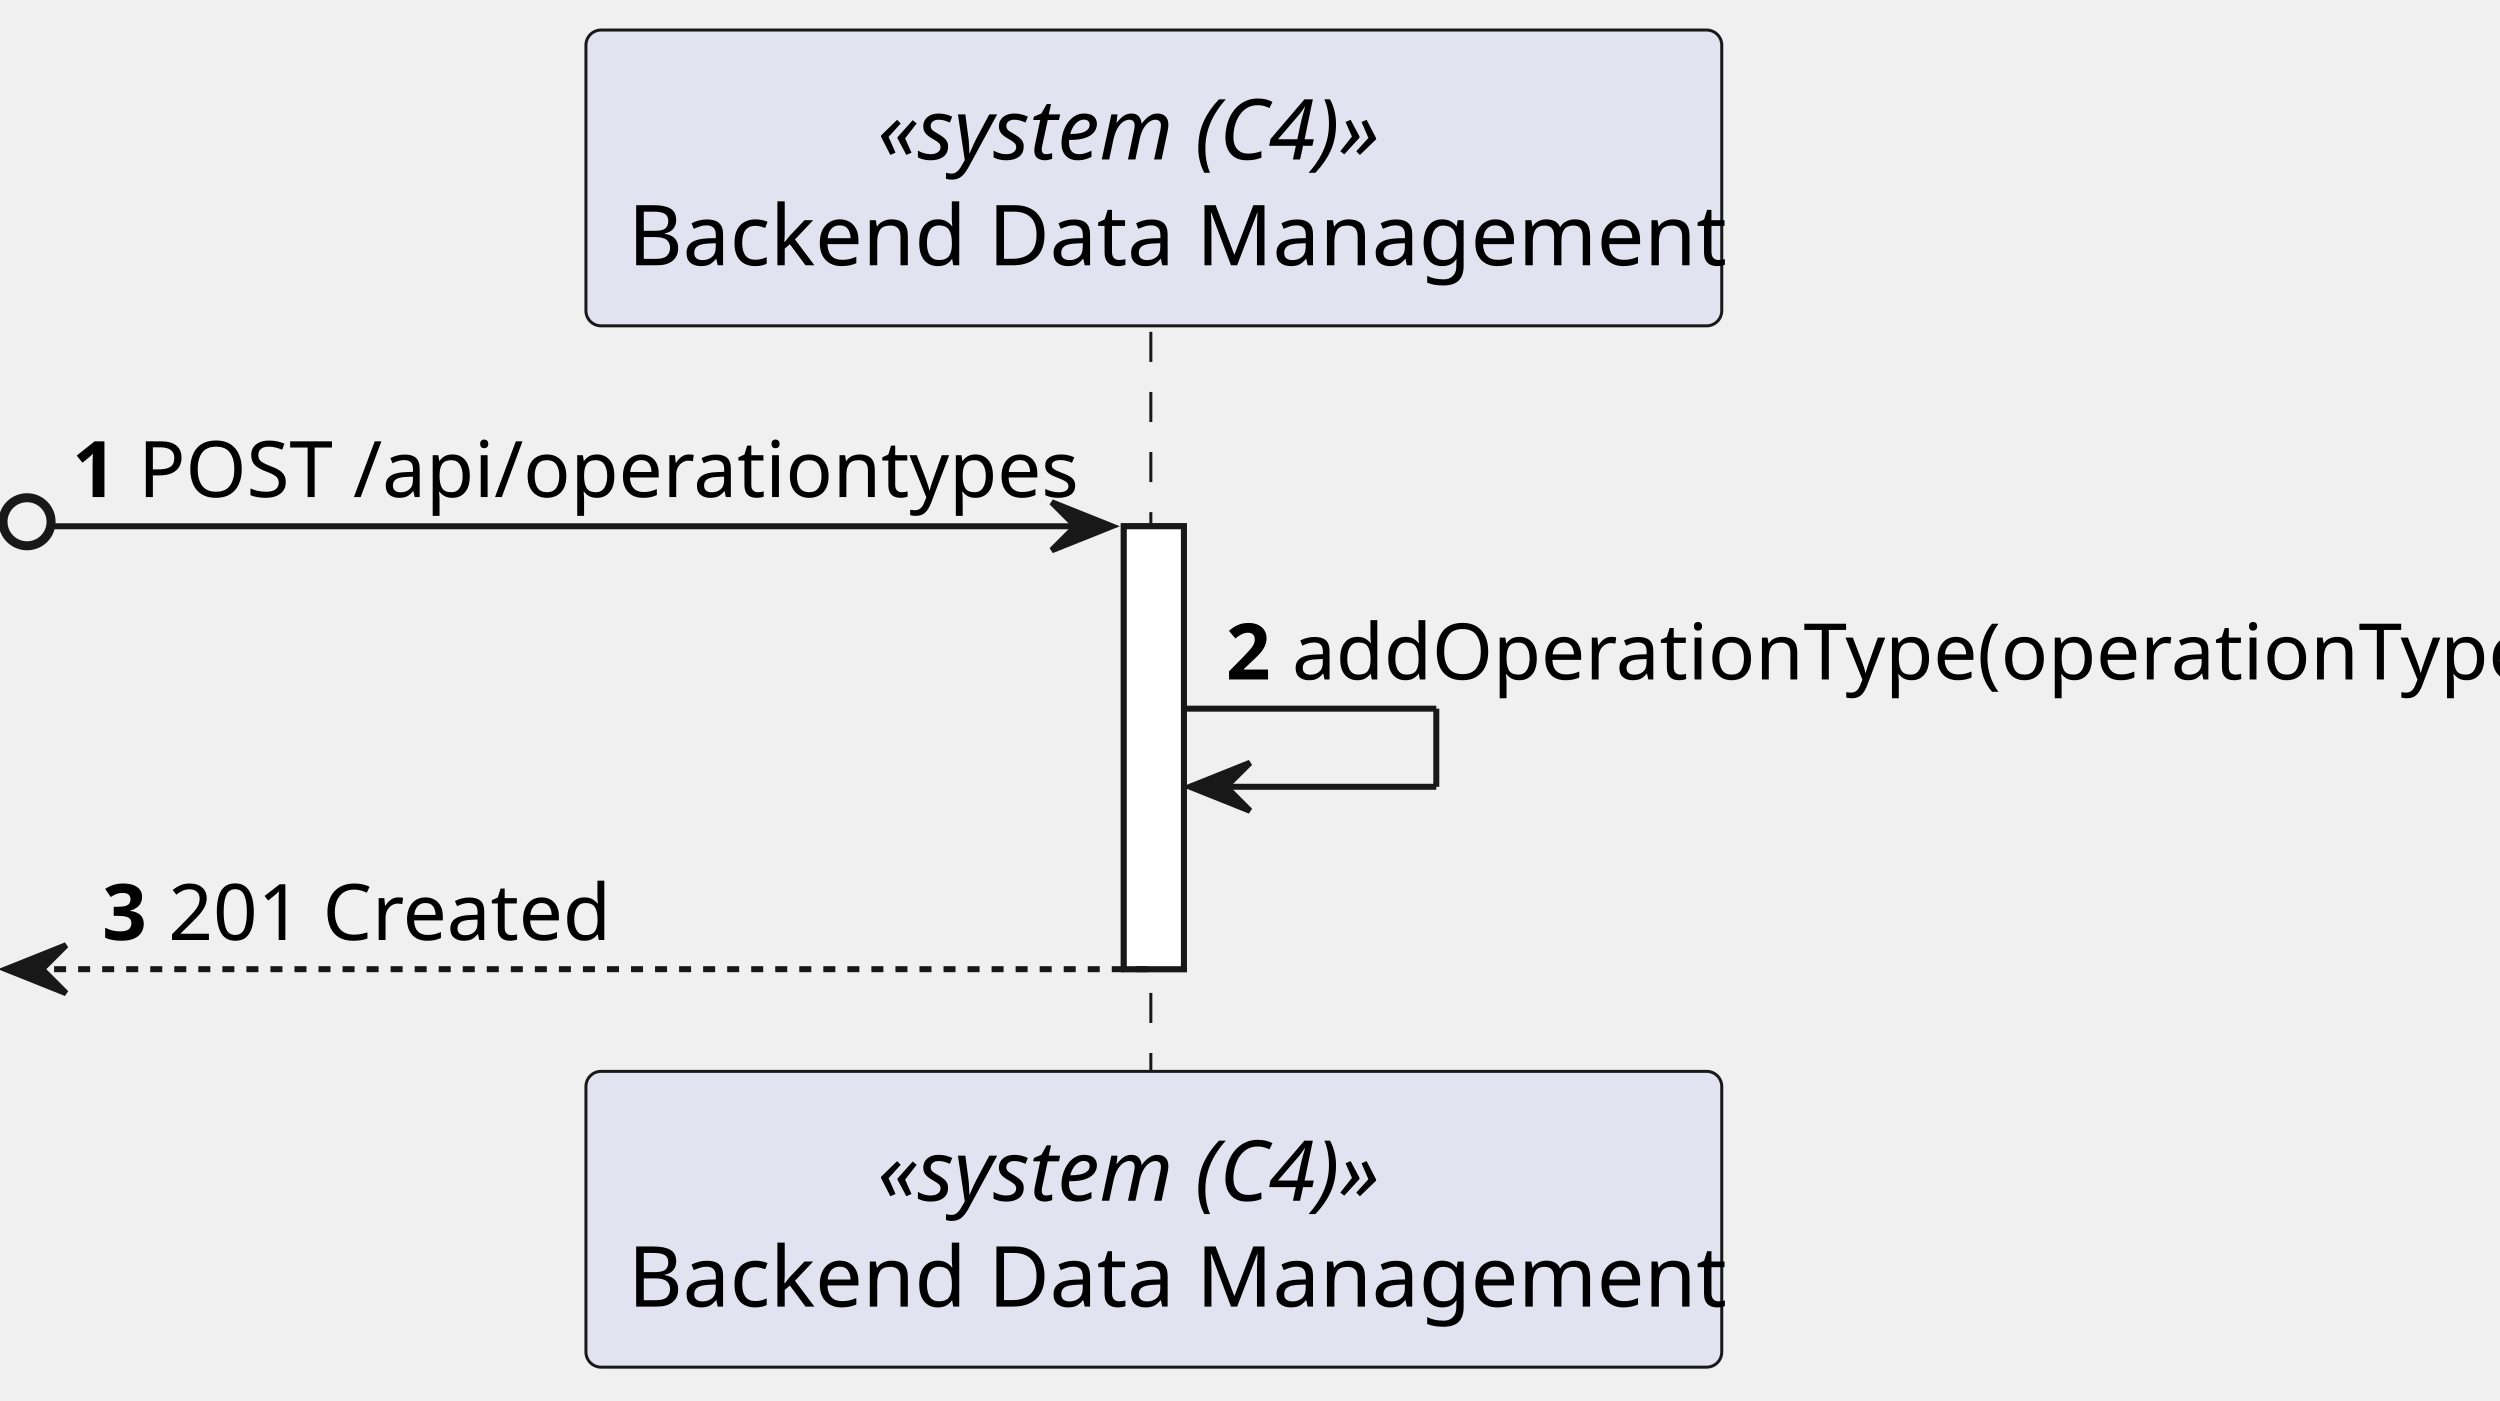
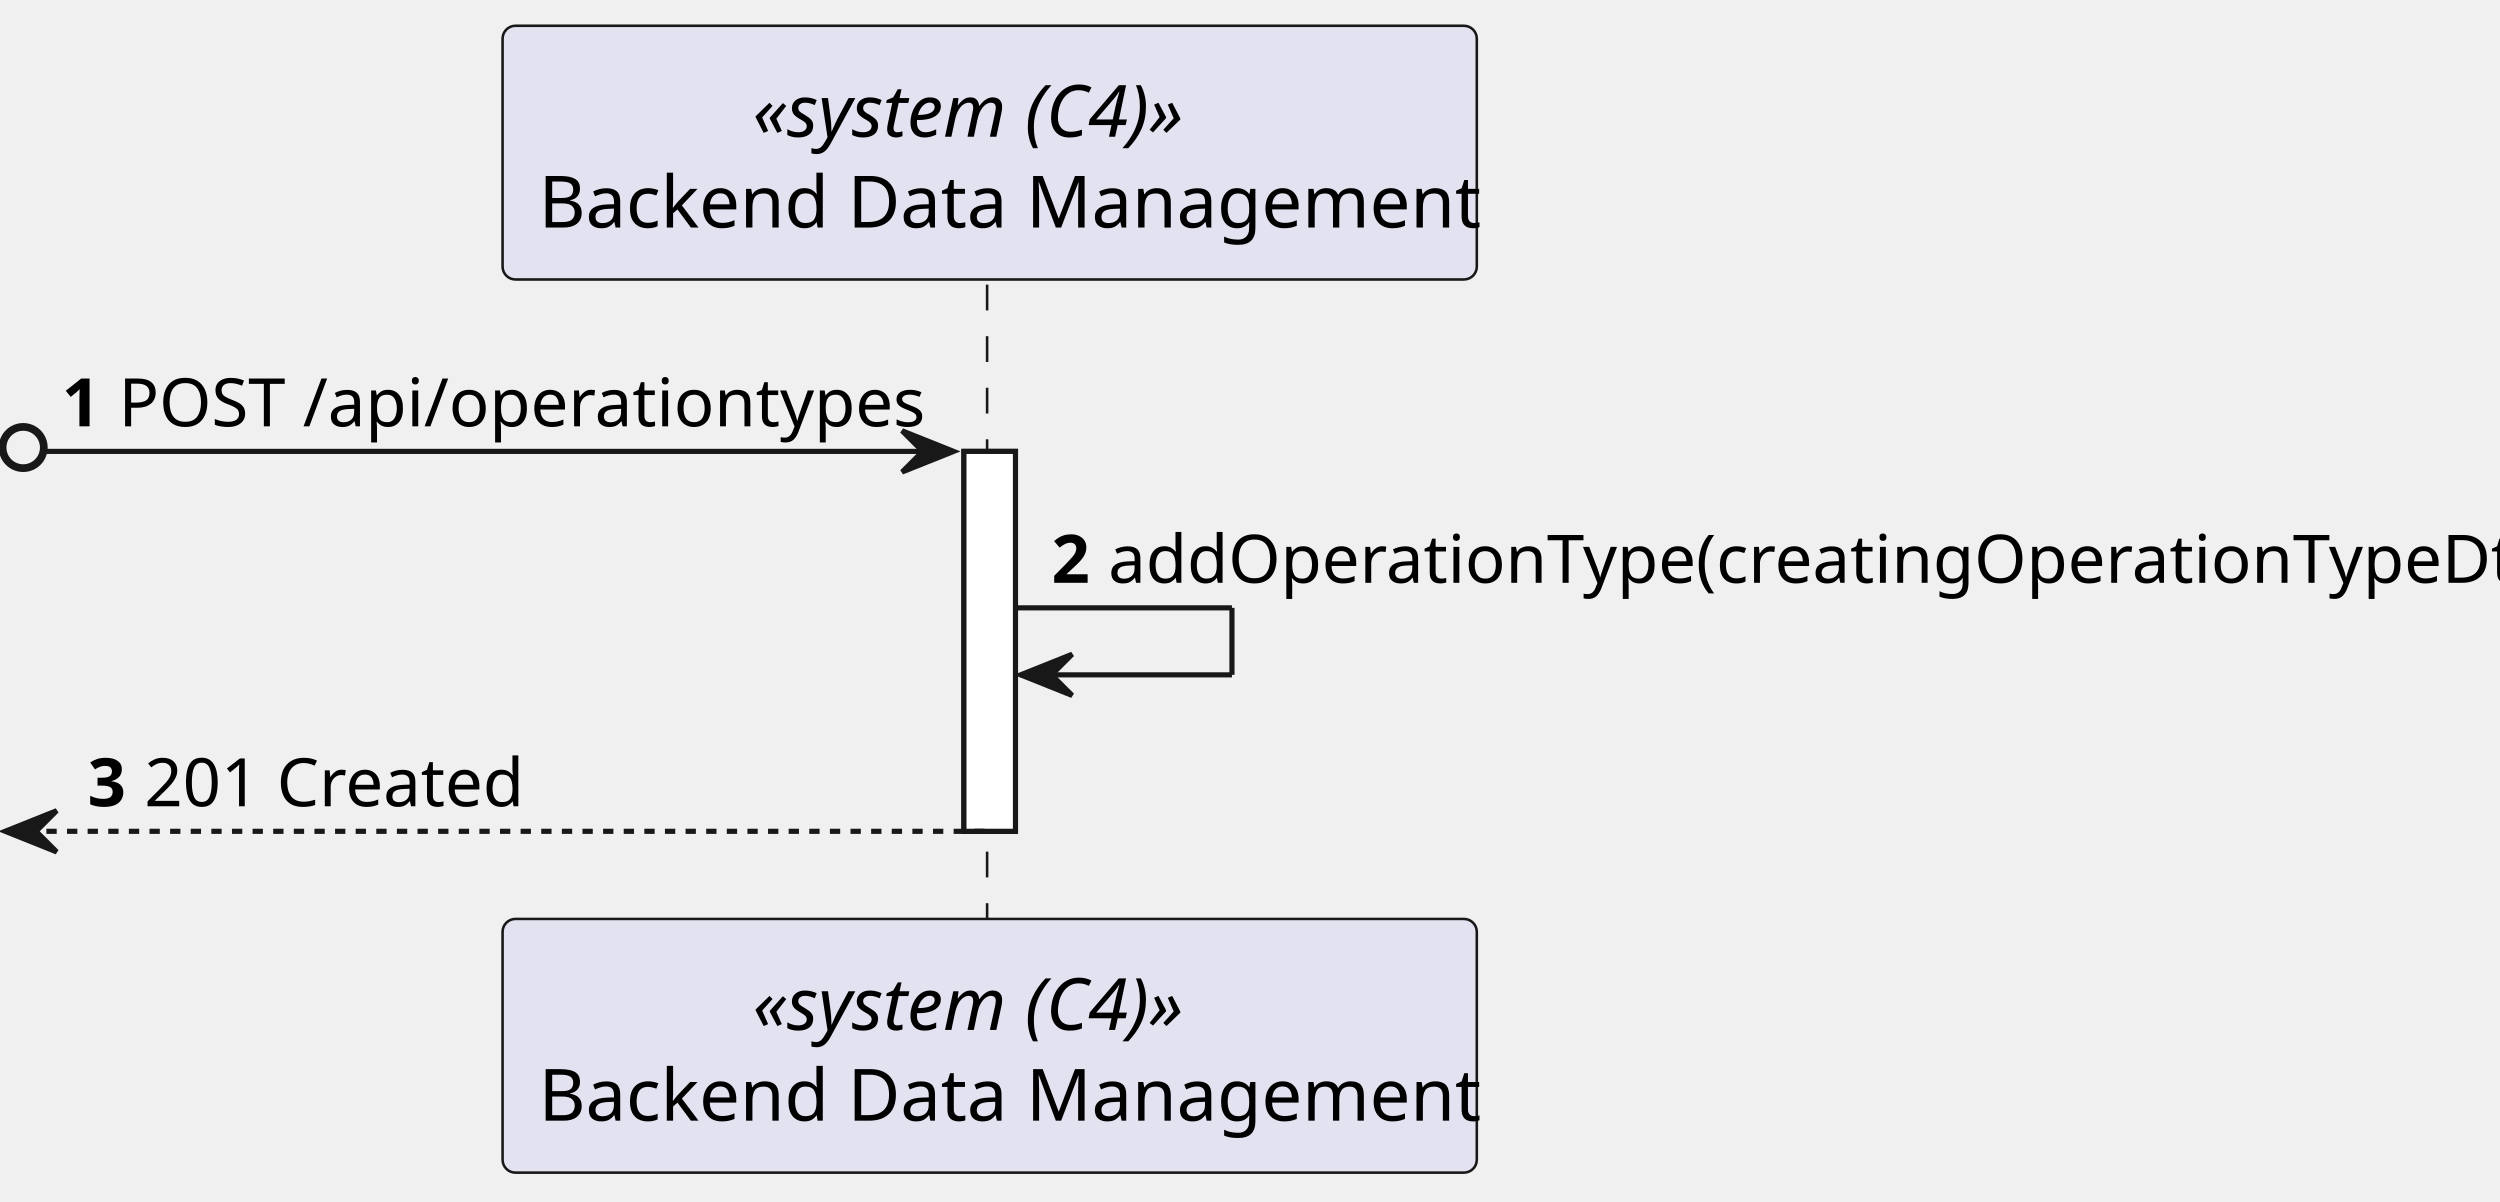
- <svg xmlns="http://www.w3.org/2000/svg" contentStyleType="text/css" height="233px" preserveAspectRatio="none" style="width:416px;height:233px;background:#FFFFFF;" version="1.1" viewBox="0 0 416 233" width="416px" zoomAndPan="magnify">
+ <svg xmlns="http://www.w3.org/2000/svg" contentStyleType="text/css" height="233px" preserveAspectRatio="none" style="width:485px;height:233px;background:#FFFFFF;" version="1.1" viewBox="0 0 485 233" width="485px" zoomAndPan="magnify">
  <defs />
  <g>
    <rect fill="#FFFFFF" height="73.703" style="stroke:#181818;stroke-width:1.0;" width="10" x="187" y="87.57" />
    <line style="stroke:#181818;stroke-width:0.5;stroke-dasharray:5.0,5.0;" x1="191.5" x2="191.5" y1="55.219" y2="179.273" />
    <rect fill="#E2E2F0" height="49.219" rx="2.5" ry="2.5" style="stroke:#181818;stroke-width:0.5;" width="189" x="97.5" y="5" />
    <text fill="#000000" font-family="sans-serif" font-size="14" font-style="italic" lengthAdjust="spacing" textLength="92" x="146" y="26.533">«system (C4)»</text>
    <text fill="#000000" font-family="sans-serif" font-size="14" lengthAdjust="spacing" textLength="175" x="104.5" y="44.143">Backend Data Management</text>
    <rect fill="#E2E2F0" height="49.219" rx="2.5" ry="2.5" style="stroke:#181818;stroke-width:0.5;" width="189" x="97.5" y="178.273" />
    <text fill="#000000" font-family="sans-serif" font-size="14" font-style="italic" lengthAdjust="spacing" textLength="92" x="146" y="199.807">«system (C4)»</text>
    <text fill="#000000" font-family="sans-serif" font-size="14" lengthAdjust="spacing" textLength="175" x="104.5" y="217.416">Backend Data Management</text>
    <rect fill="#FFFFFF" height="73.703" style="stroke:#181818;stroke-width:1.0;" width="10" x="187" y="87.57" />
    <ellipse cx="4.5" cy="86.82" fill="none" rx="4" ry="4" style="stroke:#181818;stroke-width:1.5;" />
    <polygon fill="#181818" points="175,83.57,185,87.57,175,91.57,179,87.57" style="stroke:#181818;stroke-width:1.0;" />
    <line style="stroke:#181818;stroke-width:1.0;" x1="9" x2="181" y1="87.57" y2="87.57" />
    <text fill="#000000" font-family="sans-serif" font-size="13" font-weight="bold" lengthAdjust="spacing" textLength="7" x="12" y="82.714">1</text>
    <text fill="#000000" font-family="sans-serif" font-size="13" lengthAdjust="spacing" textLength="149" x="23" y="82.714">POST /api/operationtypes</text>
    <line style="stroke:#181818;stroke-width:1.0;" x1="197" x2="239" y1="117.922" y2="117.922" />
    <line style="stroke:#181818;stroke-width:1.0;" x1="239" x2="239" y1="117.922" y2="130.922" />
    <line style="stroke:#181818;stroke-width:1.0;" x1="198" x2="239" y1="130.922" y2="130.922" />
    <polygon fill="#181818" points="208,126.922,198,130.922,208,134.922,204,130.922" style="stroke:#181818;stroke-width:1.0;" />
    <text fill="#000000" font-family="sans-serif" font-size="13" font-weight="bold" lengthAdjust="spacing" textLength="7" x="204" y="113.065">2</text>
-     <text fill="#000000" font-family="sans-serif" font-size="13" lengthAdjust="spacing" textLength="194" x="215" y="113.065">addOperationType(operationType)</text>
+     <text fill="#000000" font-family="sans-serif" font-size="13" lengthAdjust="spacing" textLength="263" x="215" y="113.065">addOperationType(creatingOperationTypeDto)</text>
    <polygon fill="#181818" points="11,157.273,1,161.273,11,165.273,7,161.273" style="stroke:#181818;stroke-width:1.0;" />
    <line style="stroke:#181818;stroke-width:1.0;stroke-dasharray:2.0,2.0;" x1="5" x2="191" y1="161.273" y2="161.273" />
    <text fill="#000000" font-family="sans-serif" font-size="13" font-weight="bold" lengthAdjust="spacing" textLength="7" x="17" y="156.417">3</text>
    <text fill="#000000" font-family="sans-serif" font-size="13" lengthAdjust="spacing" textLength="70" x="28" y="156.417">201 Created</text>
  </g>
</svg>
